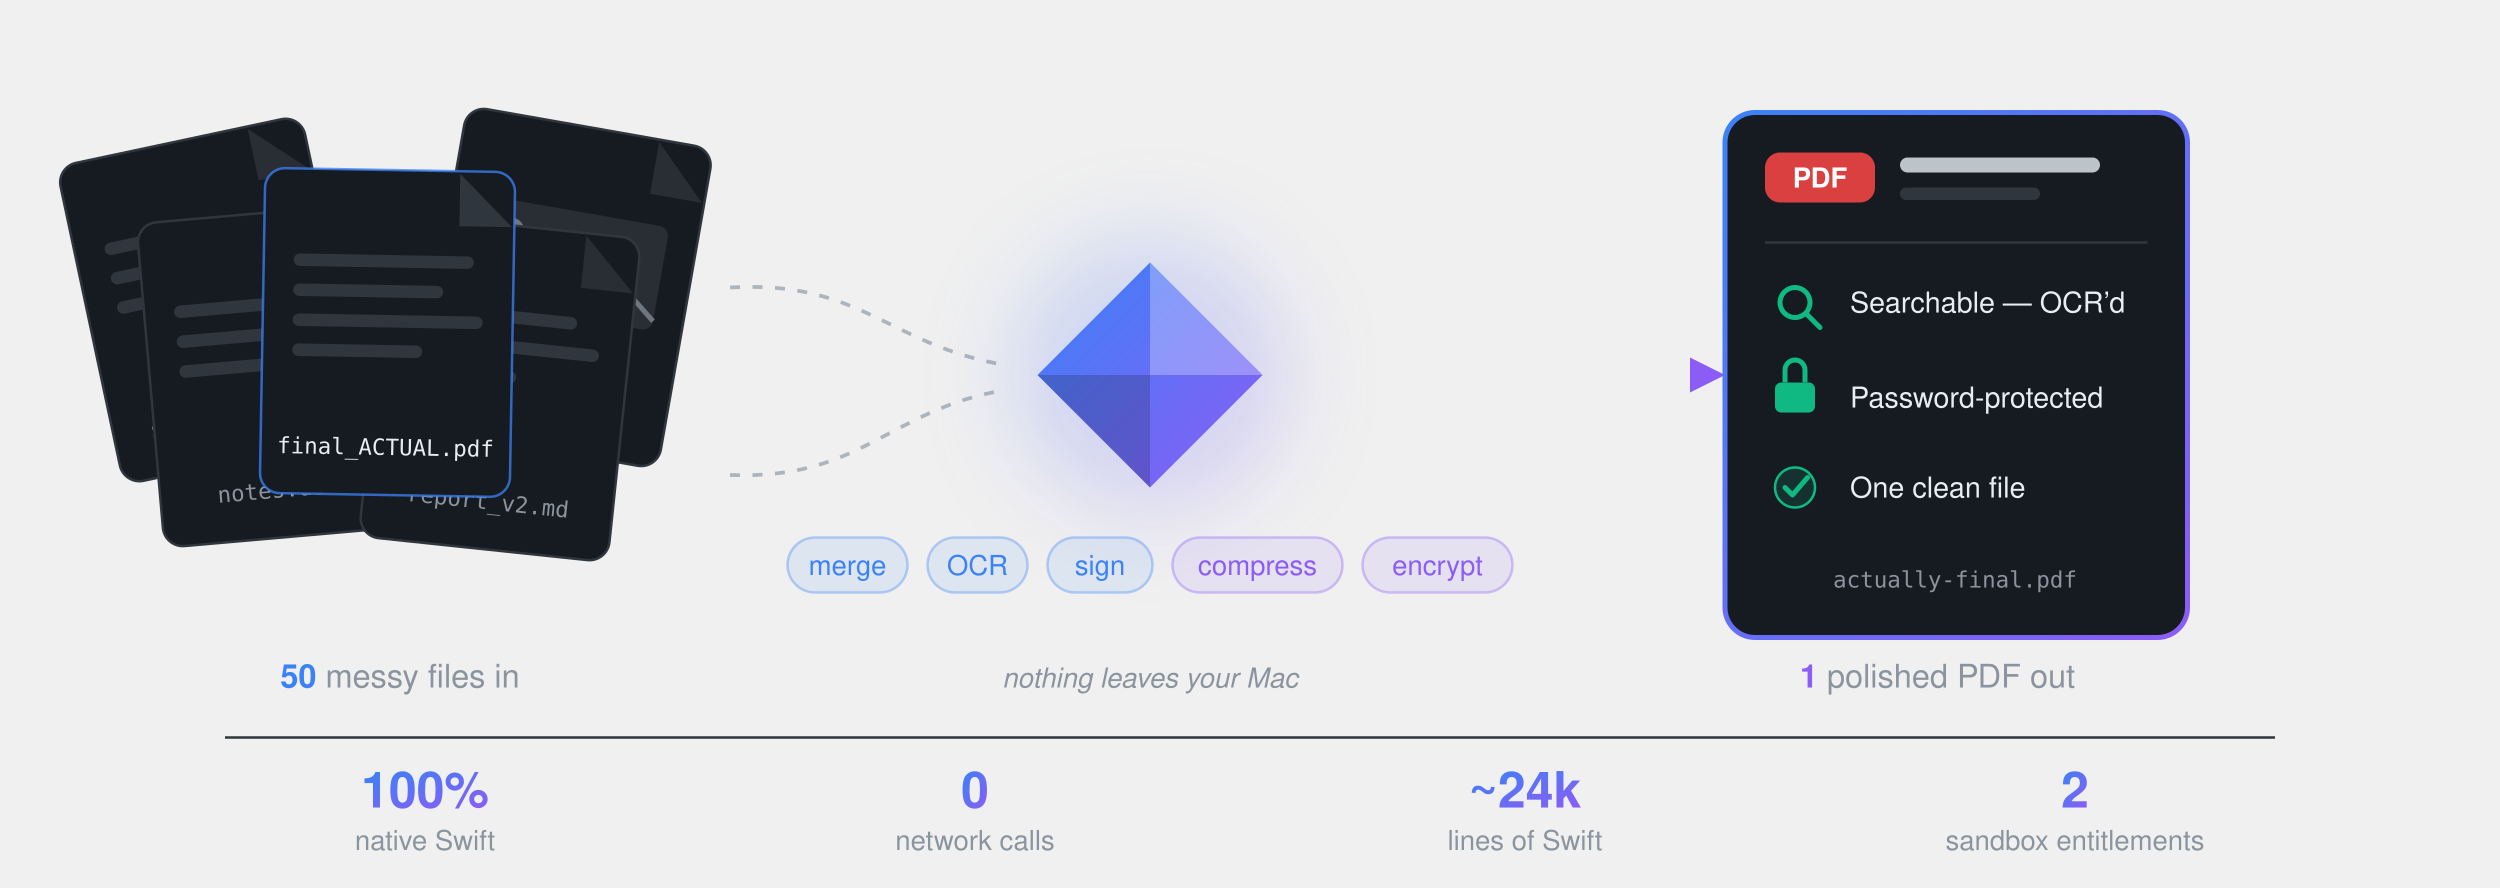
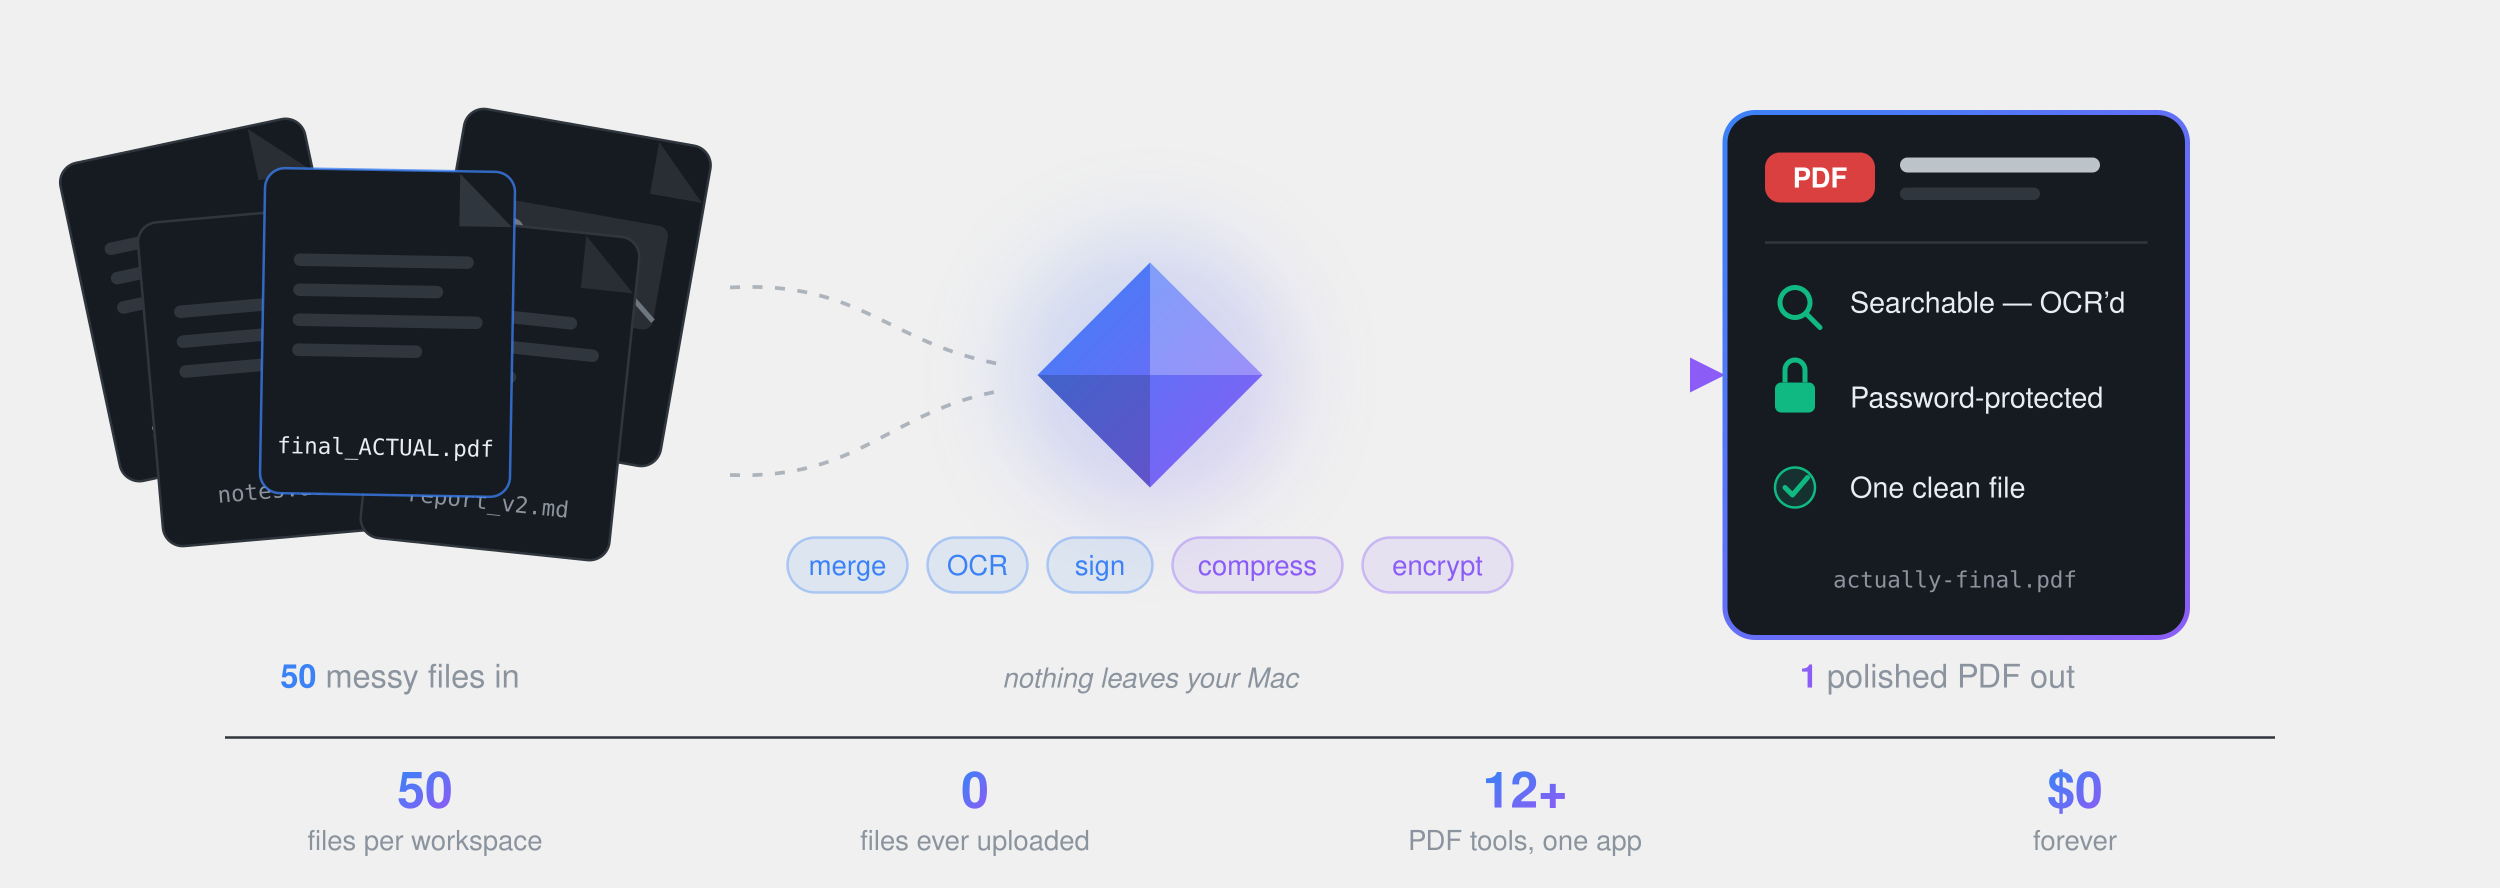
- <svg xmlns="http://www.w3.org/2000/svg" viewBox="0 0 1000 355" font-family="-apple-system,'Segoe UI',Helvetica,Arial,sans-serif" role="img" aria-label="Orifold: 50 messy files go in, one polished, searchable, password-protected PDF comes out — 100% native Swift, zero network calls">
+ <svg xmlns="http://www.w3.org/2000/svg" viewBox="0 0 1000 355" font-family="-apple-system,'Segoe UI',Helvetica,Arial,sans-serif" role="img" aria-label="Orifold: 50 messy files go in, one polished, searchable, password-protected PDF comes out — up to 50 files per workspace, 0 files ever uploaded, 12+ PDF tools in one app, $0 forever">
  <defs>
    <linearGradient id="gradMark" x1="0" y1="0" x2="1" y2="1">
      <stop offset="0" stop-color="#3B82F6" />
      <stop offset="1" stop-color="#8B5CF6" />
    </linearGradient>
    <filter id="glow" x="-60%" y="-60%" width="220%" height="220%">
      <feGaussianBlur stdDeviation="18" />
    </filter>
  </defs>
  <g>
    <g transform="translate(35,55) rotate(-12 50 65)">
      <rect width="100" height="130" rx="8" fill="#161b22" stroke="#30363d" />
      <path d="M78 1 L99 22 L78 22 Z" fill="#30363d" opacity="0.7" />
      <rect x="12" y="34" width="62" height="5" rx="2.5" fill="#30363d" />
      <rect x="12" y="46" width="74" height="5" rx="2.5" fill="#30363d" />
      <rect x="12" y="58" width="50" height="5" rx="2.5" fill="#30363d" />
      <text x="50" y="114" text-anchor="middle" font-size="9" font-family="ui-monospace,SFMono-Regular,Menlo,monospace" fill="#8b949e">scan_0042.jpg</text>
    </g>
    <g transform="translate(175,50) rotate(10 50 65)">
      <rect width="100" height="130" rx="8" fill="#161b22" stroke="#30363d" />
      <path d="M78 1 L99 22 L78 22 Z" fill="#30363d" opacity="0.7" />
      <rect x="12" y="34" width="76" height="42" rx="4" fill="#30363d" opacity="0.7" />
      <circle cx="26" cy="46" r="5" fill="#8b949e" opacity="0.7" />
      <path d="M16 70 L38 52 L54 66 L68 56 L88 72" stroke="#8b949e" stroke-width="2" fill="none" opacity="0.7" />
      <text x="50" y="114" text-anchor="middle" font-size="9" font-family="ui-monospace,SFMono-Regular,Menlo,monospace" fill="#8b949e">IMG_2941.png</text>
    </g>
    <g transform="translate(60,85) rotate(-5 50 65)">
      <rect width="100" height="130" rx="8" fill="#161b22" stroke="#30363d" />
      <path d="M78 1 L99 22 L78 22 Z" fill="#30363d" opacity="0.7" />
      <rect x="12" y="34" width="70" height="5" rx="2.5" fill="#30363d" />
      <rect x="12" y="46" width="58" height="5" rx="2.5" fill="#30363d" />
      <rect x="12" y="58" width="76" height="5" rx="2.5" fill="#30363d" />
      <text x="50" y="114" text-anchor="middle" font-size="9" font-family="ui-monospace,SFMono-Regular,Menlo,monospace" fill="#8b949e">notes.docx</text>
    </g>
    <g transform="translate(150,90) rotate(6 50 65)">
      <rect width="100" height="130" rx="8" fill="#161b22" stroke="#30363d" />
      <path d="M78 1 L99 22 L78 22 Z" fill="#30363d" opacity="0.7" />
      <rect x="12" y="34" width="66" height="5" rx="2.5" fill="#30363d" />
      <rect x="12" y="46" width="76" height="5" rx="2.5" fill="#30363d" />
      <rect x="12" y="58" width="44" height="5" rx="2.5" fill="#30363d" />
      <text x="50" y="114" text-anchor="middle" font-size="9" font-family="ui-monospace,SFMono-Regular,Menlo,monospace" fill="#8b949e">report_v2.md</text>
    </g>
    <g transform="translate(105,68) rotate(1 50 65)">
      <rect width="100" height="130" rx="8" fill="#161b22" stroke="#3B82F6" stroke-opacity="0.75" />
      <path d="M78 1 L99 22 L78 22 Z" fill="#30363d" />
      <rect x="12" y="34" width="72" height="5" rx="2.5" fill="#30363d" />
      <rect x="12" y="46" width="60" height="5" rx="2.5" fill="#30363d" />
      <rect x="12" y="58" width="76" height="5" rx="2.5" fill="#30363d" />
      <rect x="12" y="70" width="52" height="5" rx="2.5" fill="#30363d" />
      <text x="50" y="114" text-anchor="middle" font-size="9" font-family="ui-monospace,SFMono-Regular,Menlo,monospace" fill="#e6edf3">final_ACTUAL.pdf</text>
    </g>
  </g>
  <path d="M292 115 C345 112 355 138 402 146" stroke="#8b949e" stroke-width="1.5" stroke-dasharray="4 5" fill="none" opacity="0.65" />
  <path d="M292 190 C345 192 355 164 402 156" stroke="#8b949e" stroke-width="1.5" stroke-dasharray="4 5" fill="none" opacity="0.65" />
  <ellipse cx="460" cy="150" rx="55" ry="55" fill="url(#gradMark)" opacity="0.22" filter="url(#glow)" />
  <polygon points="460,105 505,150 460,195 415,150" fill="url(#gradMark)" />
  <polygon points="460,105 505,150 460,150" fill="#ffffff" opacity="0.28" />
  <polygon points="460,195 415,150 460,150" fill="#000000" opacity="0.18" />
  <g font-size="11" text-anchor="middle">
    <rect x="315" y="215" width="48" height="22" rx="11" fill="#3B82F6" fill-opacity="0.1" stroke="#3B82F6" stroke-opacity="0.35" />
    <text x="339" y="230" fill="#3B82F6">merge</text>
    <rect x="371" y="215" width="40" height="22" rx="11" fill="#3B82F6" fill-opacity="0.1" stroke="#3B82F6" stroke-opacity="0.35" />
    <text x="391" y="230" fill="#3B82F6">OCR</text>
    <rect x="419" y="215" width="42" height="22" rx="11" fill="#3B82F6" fill-opacity="0.1" stroke="#3B82F6" stroke-opacity="0.35" />
    <text x="440" y="230" fill="#3B82F6">sign</text>
    <rect x="469" y="215" width="68" height="22" rx="11" fill="#8B5CF6" fill-opacity="0.1" stroke="#8B5CF6" stroke-opacity="0.35" />
    <text x="503" y="230" fill="#8B5CF6">compress</text>
    <rect x="545" y="215" width="60" height="22" rx="11" fill="#8B5CF6" fill-opacity="0.1" stroke="#8B5CF6" stroke-opacity="0.35" />
    <text x="575" y="230" fill="#8B5CF6">encrypt</text>
  </g>
  <line x1="515" y1="150" x2="676" y2="150" stroke="url(#gradMark)" stroke-width="2.5" />
  <polygon points="690,150 676,143 676,157" fill="#8B5CF6" />
  <g transform="translate(690,45)">
    <rect width="185" height="210" rx="12" fill="#161b22" stroke="url(#gradMark)" stroke-width="2" />
    <rect x="16" y="16" width="44" height="20" rx="6" fill="#EF4444" opacity="0.9" />
    <text x="38" y="30" text-anchor="middle" font-size="11" font-weight="700" fill="#ffffff">PDF</text>
    <rect x="70" y="18" width="80" height="6" rx="3" fill="#e6edf3" opacity="0.8" />
    <rect x="70" y="30" width="56" height="5" rx="2.5" fill="#30363d" />
    <line x1="16" y1="52" x2="169" y2="52" stroke="#30363d" />
    <circle cx="28" cy="76" r="6" stroke="#10B981" stroke-width="2" fill="none" />
    <line x1="32.5" y1="80.5" x2="38" y2="86" stroke="#10B981" stroke-width="2" stroke-linecap="round" />
    <text x="50" y="80" font-size="11.5" fill="#e6edf3">Searchable — OCR’d</text>
    <path d="M24 108 v-5 a4 4 0 0 1 8 0 v5" stroke="#10B981" stroke-width="2" fill="none" />
    <rect x="20" y="108" width="16" height="12" rx="2.5" fill="#10B981" />
    <text x="50" y="118" font-size="11.5" fill="#e6edf3">Password-protected</text>
    <circle cx="28" cy="150" r="8" fill="#10B981" fill-opacity="0.15" stroke="#10B981" />
    <polyline points="24,150 27,153 33,146" stroke="#10B981" stroke-width="2" fill="none" stroke-linecap="round" stroke-linejoin="round" />
    <text x="50" y="154" font-size="11.5" fill="#e6edf3">One clean file</text>
    <text x="92" y="190" text-anchor="middle" font-size="9" font-family="ui-monospace,SFMono-Regular,Menlo,monospace" fill="#8b949e">actually-final.pdf</text>
  </g>
  <text x="160" y="275" text-anchor="middle" font-size="13" fill="#8b949e">
    <tspan font-weight="700" fill="#3B82F6">50</tspan> messy files in</text>
  <text x="460" y="275" text-anchor="middle" font-size="11" font-style="italic" fill="#8b949e">nothing leaves your Mac</text>
  <text x="775" y="275" text-anchor="middle" font-size="13" fill="#8b949e">
    <tspan font-weight="700" fill="#8B5CF6">1</tspan> polished PDF out</text>
  <line x1="90" y1="295" x2="910" y2="295" stroke="#30363d" />
  <g text-anchor="middle">
-     <text x="170" y="323" font-size="20" font-weight="700" fill="url(#gradMark)">100%</text>
-     <text x="170" y="340" font-size="11" fill="#8b949e">native Swift</text>
+     <text x="170" y="323" font-size="20" font-weight="700" fill="url(#gradMark)">50</text>
+     <text x="170" y="340" font-size="11" fill="#8b949e">files per workspace</text>
    <text x="390" y="323" font-size="20" font-weight="700" fill="url(#gradMark)">0</text>
-     <text x="390" y="340" font-size="11" fill="#8b949e">network calls</text>
-     <text x="610" y="323" font-size="20" font-weight="700" fill="url(#gradMark)">~24k</text>
-     <text x="610" y="340" font-size="11" fill="#8b949e">lines of Swift</text>
-     <text x="830" y="323" font-size="20" font-weight="700" fill="url(#gradMark)">2</text>
-     <text x="830" y="340" font-size="11" fill="#8b949e">sandbox entitlements</text>
+     <text x="390" y="340" font-size="11" fill="#8b949e">files ever uploaded</text>
+     <text x="610" y="323" font-size="20" font-weight="700" fill="url(#gradMark)">12+</text>
+     <text x="610" y="340" font-size="11" fill="#8b949e">PDF tools, one app</text>
+     <text x="830" y="323" font-size="20" font-weight="700" fill="url(#gradMark)">$0</text>
+     <text x="830" y="340" font-size="11" fill="#8b949e">forever</text>
  </g>
</svg>
